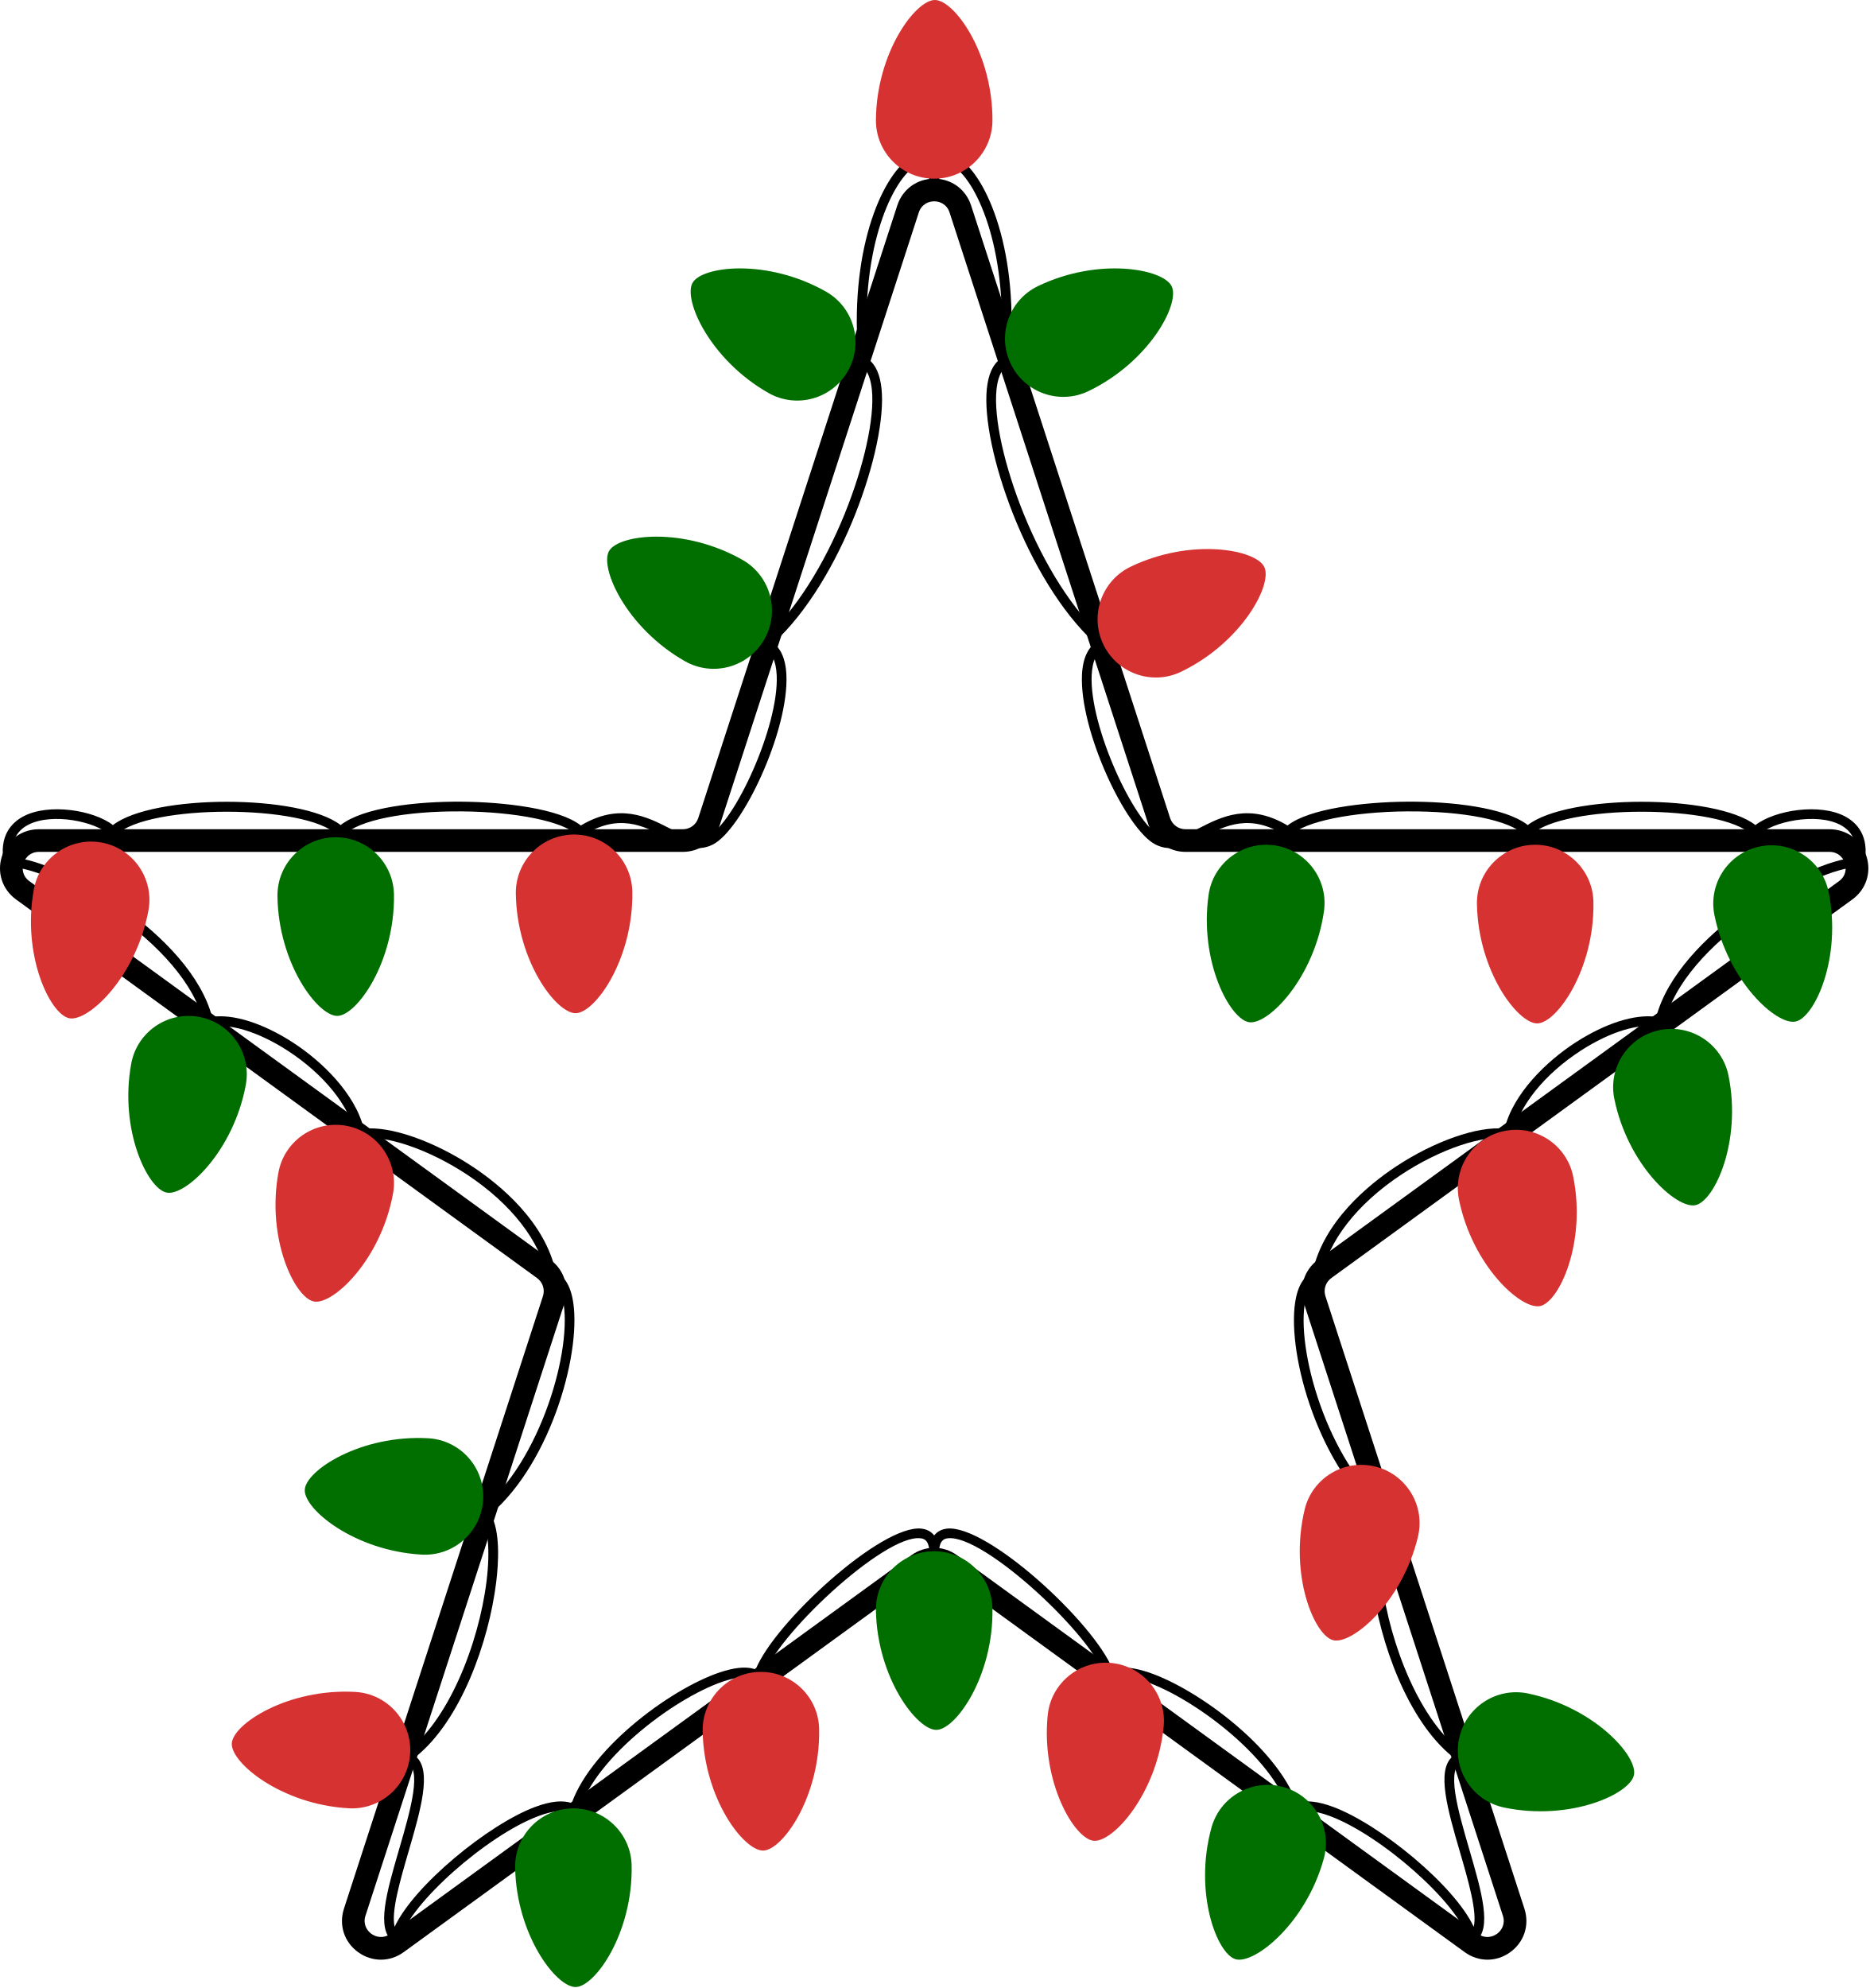
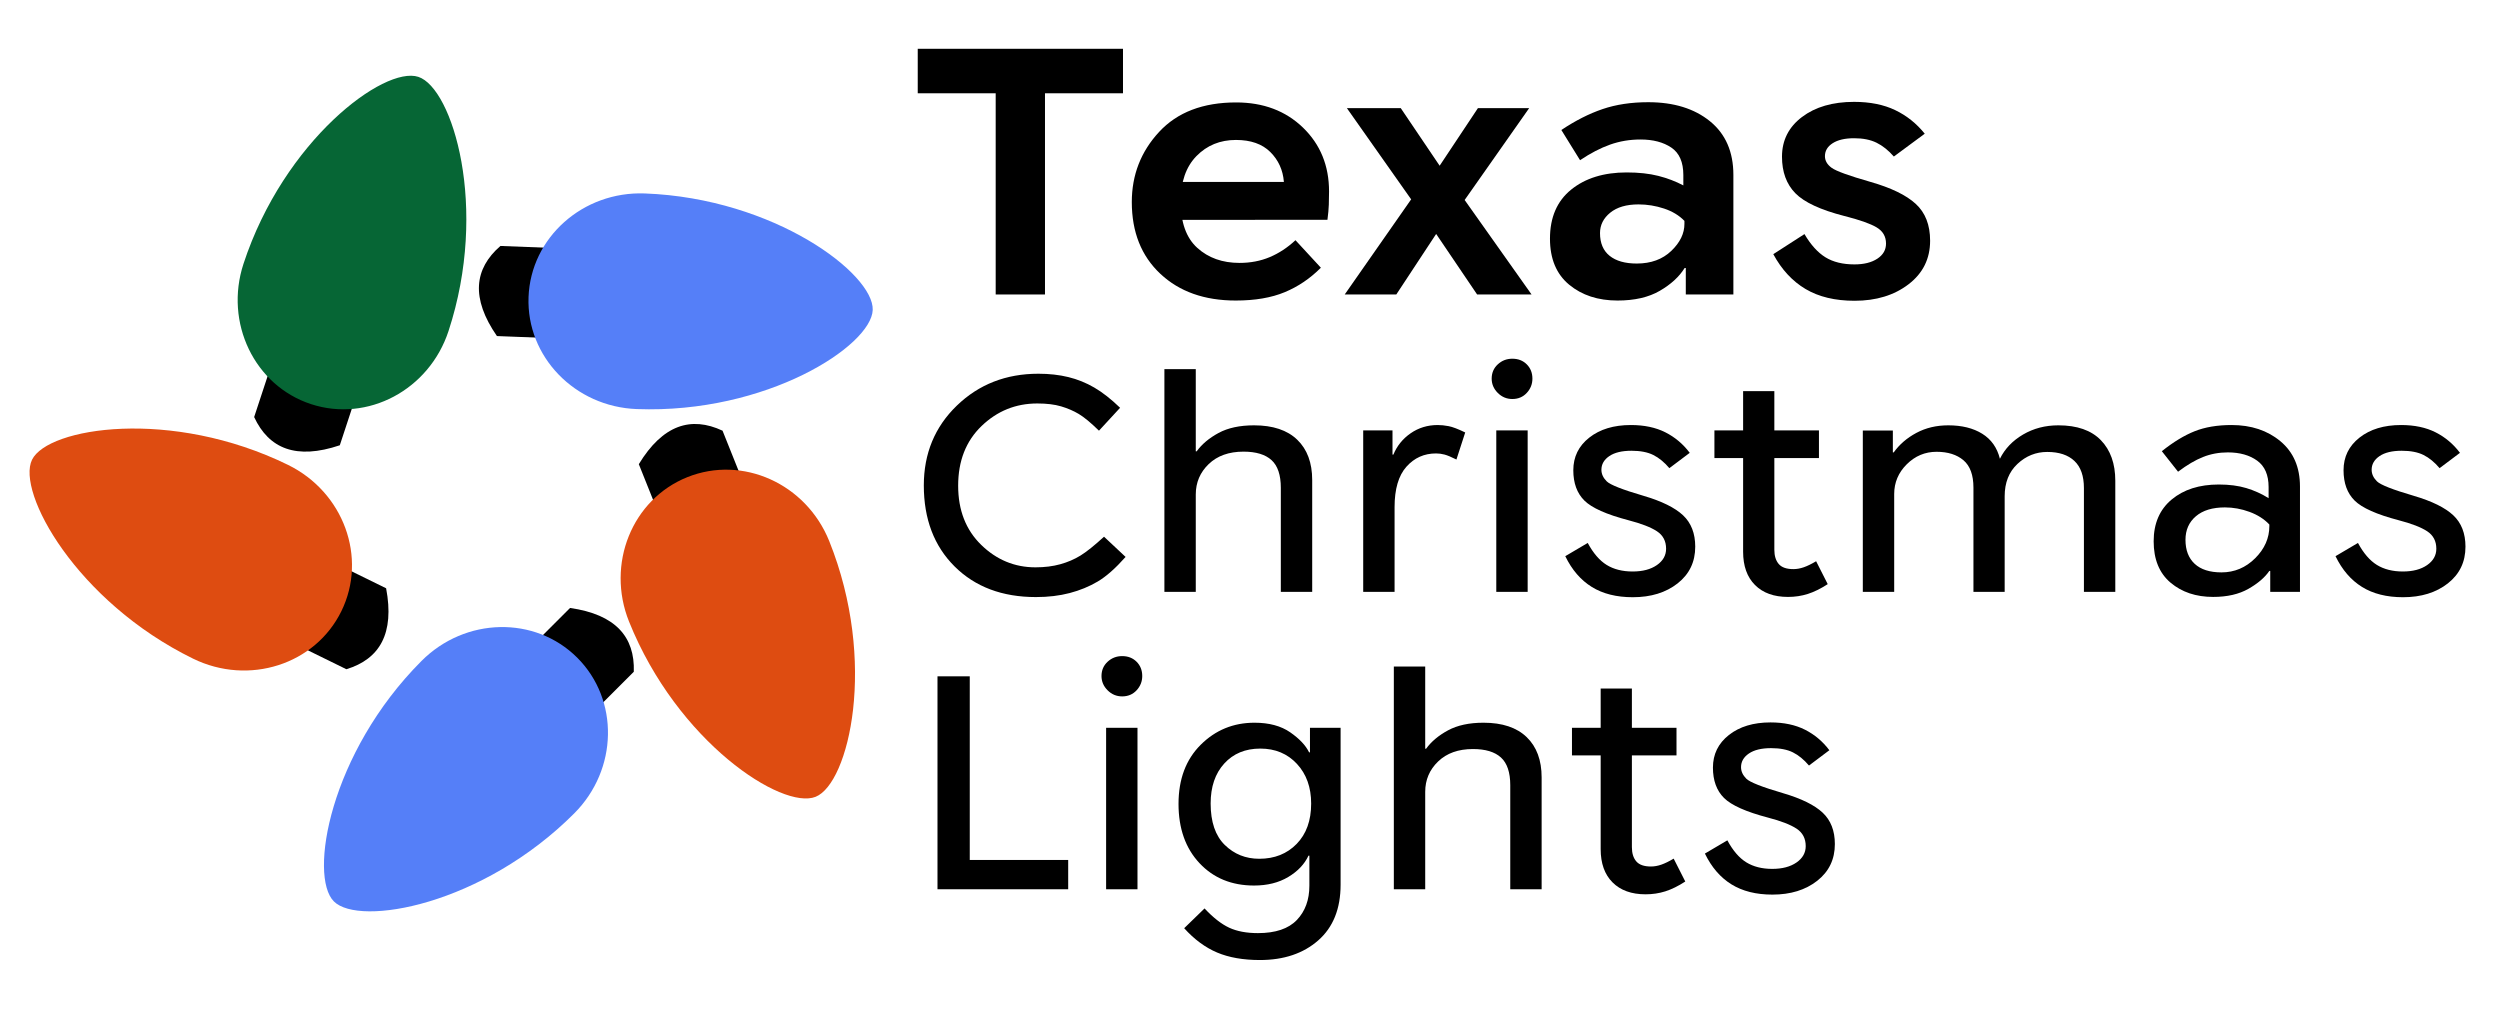
- <svg xmlns="http://www.w3.org/2000/svg" width="100%" height="100%" viewBox="0 0 1156 1229" version="1.1" xml:space="preserve" style="fill-rule:evenodd;clip-rule:evenodd;stroke-linejoin:round;stroke-miterlimit:2;">
-   <g transform="matrix(1,0,0,1,-422.382,-346.5608)">
-     <g transform="matrix(2,0,0,2,192.1259,358.8745)">
-       <path d="M569.451,595.228L568.906,593.107C566.144,582.378 542.206,561.105 526.216,555.169C521.455,553.402 517.912,553.184 515.964,554.54L514.245,555.735L513.666,553.723C508.779,536.754 482.507,517.433 467.858,513.185C463.728,511.989 460.686,512.012 459.29,513.253L457.439,514.896L456.839,512.495C453.795,500.313 419.353,467.992 408.163,469.334C407.348,469.434 405.437,469.67 405.437,473.825L402.437,473.825C402.437,467.9 405.795,466.602 407.797,466.356C420.077,464.851 453.3,495.311 459.132,509.895C461.423,508.99 464.626,509.125 468.693,510.304C483.843,514.697 509.645,533.495 515.997,551.19C518.763,550.213 522.541,550.603 527.26,552.357C541.743,557.733 564.829,576.705 570.735,589.429C571.886,584.875 569.027,575.054 566.453,566.213C562.708,553.351 559.148,541.123 564.147,536.823C550.337,525.677 541.653,501.503 539.355,483.004C538.631,477.179 537.977,467.124 541.081,461.871C521.924,445.458 512.521,410.32 515.796,394.957C516.841,390.055 518.991,387.997 520.887,387.165C524.252,371.39 538.32,359.991 546.504,354.55C558.57,346.529 572.109,341.836 580.275,342.735C582.98,331.805 593.271,321.849 602.278,316.035C611.465,310.104 620.615,307.231 627.175,308.149C633.927,282.769 673.699,259.919 688.776,258.898C689.371,254.179 687.803,250.797 684.106,248.836C676.649,244.881 662.939,247.88 658.891,251.928L657.83,252.989L656.77,251.928C647.201,242.358 598.073,242.359 588.501,251.928L587.441,252.989L586.38,251.928C581.821,247.369 567.519,244.507 550.029,244.647C533.205,244.778 518.554,247.772 514.396,251.928L513.544,252.781L512.529,252.131C501.605,245.149 493.97,249.048 487.235,252.487C482.217,255.048 477.477,257.467 472.385,254.904C463.281,250.324 448.856,219.786 449.624,202.492C449.866,197.051 451.656,194.148 453.607,192.606C432.569,173.324 418.397,131.866 420.21,114.045C420.664,109.586 422.046,106.507 424.323,104.875C427.255,72.716 417.586,50.375 410.057,45.357C409.377,44.904 408.104,44.217 407.219,44.69C406.106,45.286 405.442,47.559 405.442,50.772L402.441,50.772C402.441,45.046 404.269,42.866 405.803,42.045C406.775,41.525 408.834,40.937 411.721,42.861C420.152,48.48 430.54,71.75 427.241,105.892L427.164,106.681L426.468,107.063C424.252,108.277 423.465,111.695 423.195,114.348C421.441,131.584 436.256,173.983 457.122,191.709L459.027,193.326L456.704,194.246C454.198,195.239 452.824,198.059 452.621,202.625C451.923,218.337 465.678,248.172 473.733,252.225C477.469,254.104 481.177,252.212 485.87,249.816C492.773,246.294 501.316,241.934 513.179,249.007C519.82,243.754 536.903,241.749 550.005,241.647C563.765,241.532 580.474,243.407 587.444,248.875C599.805,239.274 645.481,239.276 657.832,248.879C663.852,244.231 677.717,242.051 685.511,246.186C689.156,248.119 693.159,252.197 691.532,260.649L691.291,261.898L690.021,261.865C689.93,261.863 689.837,261.862 689.743,261.862C676.328,261.862 635.113,285.446 629.764,310.207L629.438,311.716L627.939,311.346C622.2,309.928 612.991,312.69 603.906,318.555C592.584,325.864 584.541,335.885 582.916,344.71L582.636,346.231L581.124,345.904C574.037,344.379 560.18,349.061 548.165,357.048C534.659,366.027 525.73,377.516 523.664,388.57L523.491,389.503L522.573,389.745C520.297,390.343 519.228,393.25 518.729,395.583C515.533,410.581 525.603,445.602 544.048,460.435L545.263,461.412L544.24,462.588C541.866,465.318 541.135,473 542.332,482.634C544.728,501.923 554.233,526.376 567.764,535.79L570.325,537.571L567.334,538.459C561.962,540.055 565.878,553.506 569.333,565.375C573.203,578.666 576.545,590.144 571.232,593.952L569.451,595.228Z" style="fill-rule:nonzero;" />
-     </g>
-     <g transform="matrix(2,0,0,2,192.1259,358.8745)">
-       <path d="M238.423,595.228L236.642,593.952C231.329,590.144 234.671,578.666 238.54,565.376C241.996,553.506 245.912,540.055 240.539,538.459L237.55,537.571L240.11,535.79C253.64,526.376 263.145,501.923 265.542,482.635C266.739,473 266.008,465.318 263.635,462.588L262.612,461.412L263.826,460.435C282.271,445.602 292.342,410.581 289.144,395.583C288.647,393.25 287.576,390.343 285.302,389.745L284.383,389.503L284.209,388.57C282.144,377.516 273.214,366.027 259.709,357.048C247.695,349.062 233.832,344.378 226.749,345.904L225.238,346.231L224.958,344.71C223.332,335.885 215.29,325.864 203.969,318.555C194.885,312.691 185.677,309.929 179.935,311.346L178.435,311.716L178.109,310.206C172.725,285.274 130.966,261.514 117.853,261.865L116.582,261.898L116.342,260.649C114.716,252.197 118.719,248.118 122.363,246.185C130.16,242.049 144.023,244.231 150.041,248.879C162.394,239.275 208.069,239.275 220.43,248.875C227.399,243.407 244.048,241.536 257.868,241.647C270.971,241.749 288.054,243.754 294.695,249.007C306.559,241.933 315.104,246.293 322.003,249.816C326.698,252.212 330.407,254.101 334.14,252.225C342.196,248.172 355.951,218.337 355.253,202.625C355.05,198.059 353.677,195.239 351.17,194.246L348.848,193.326L350.752,191.709C371.618,173.983 386.433,131.584 384.679,114.349C384.409,111.695 383.622,108.277 381.406,107.063L380.71,106.681L380.633,105.892C377.334,71.749 387.722,48.479 396.153,42.861C399.038,40.94 401.098,41.525 402.071,42.045C403.605,42.866 405.433,45.046 405.433,50.772L402.433,50.772C402.433,47.559 401.768,45.286 400.655,44.69C399.769,44.215 398.497,44.905 397.817,45.357C390.288,50.375 380.618,72.716 383.551,104.875C385.827,106.507 387.21,109.586 387.663,114.045C389.477,131.866 375.305,173.324 354.268,192.606C356.219,194.148 358.009,197.051 358.25,202.492C359.018,219.787 344.594,250.324 335.489,254.904C330.394,257.469 325.657,255.049 320.639,252.487C313.902,249.048 306.265,245.152 295.345,252.131L294.329,252.781L293.477,251.928C289.32,247.772 274.668,244.778 257.845,244.647C240.321,244.503 226.053,247.369 221.493,251.928L220.433,252.989L219.372,251.928C209.803,242.359 160.675,242.358 151.104,251.928L150.043,252.989L148.983,251.928C144.935,247.88 131.222,244.881 123.768,248.836C120.071,250.797 118.503,254.179 119.098,258.898C134.173,259.916 173.947,282.768 180.699,308.149C187.255,307.222 196.407,310.103 205.595,316.035C214.603,321.849 224.894,331.805 227.599,342.735C235.761,341.836 249.303,346.528 261.368,354.55C269.553,359.991 283.621,371.39 286.987,387.166C288.884,387.997 291.033,390.056 292.078,394.957C295.353,410.32 285.95,445.458 266.793,461.871C269.898,467.124 269.242,477.179 268.519,483.005C266.221,501.503 257.536,525.677 243.727,536.823C248.726,541.123 245.166,553.352 241.421,566.213C238.847,575.054 235.988,584.875 237.139,589.429C243.044,576.705 266.13,557.734 280.613,552.357C285.331,550.605 289.109,550.213 291.877,551.19C298.231,533.496 324.031,514.697 339.18,510.304C343.247,509.127 346.451,508.99 348.742,509.895C354.574,495.309 387.822,464.856 400.076,466.356C402.078,466.602 405.437,467.9 405.437,473.825L402.437,473.825C402.437,469.67 400.526,469.434 399.71,469.334C388.518,467.963 354.079,500.312 351.035,512.495L350.435,514.896L348.584,513.253C347.187,512.012 344.144,511.989 340.016,513.186C325.366,517.434 299.095,536.754 294.208,553.723L293.628,555.735L291.909,554.54C289.962,553.183 286.418,553.402 281.658,555.17C265.667,561.106 241.73,582.379 238.969,593.107L238.423,595.228Z" style="fill-rule:nonzero;" />
-     </g>
-     <g transform="matrix(2,0,0,2,192.1259,358.8745)">
-       <path d="M127.157,257.165C124.476,257.165 122.941,258.951 122.398,260.623C121.854,262.294 122.047,264.642 124.215,266.217L285.278,383.235C289.498,386.302 291.251,391.696 289.638,396.657L228.118,585.997C227.29,588.546 228.514,590.558 229.936,591.591C231.358,592.626 233.649,593.169 235.819,591.591L396.881,474.573C401.101,471.506 406.774,471.505 410.993,474.574L572.056,591.592C574.224,593.167 576.516,592.627 577.938,591.591C579.36,590.558 580.584,588.546 579.755,585.998L518.235,396.657C516.623,391.695 518.375,386.301 522.596,383.235L683.659,266.217C685.827,264.642 686.02,262.294 685.476,260.622C684.933,258.951 683.398,257.165 680.717,257.165L481.633,257.165C476.416,257.165 471.828,253.832 470.216,248.87L408.696,59.53C407.867,56.981 405.695,56.072 403.937,56.073C402.179,56.073 400.006,56.981 399.178,59.53L337.658,248.87C336.045,253.832 331.457,257.165 326.241,257.165L127.157,257.165ZM574.996,599.59C572.54,599.59 570.084,598.812 567.941,597.254L406.878,480.237C405.119,478.957 402.755,478.96 400.995,480.236L239.933,597.254C235.648,600.37 230.108,600.37 225.822,597.254C221.535,594.14 219.824,588.873 221.461,583.834L282.981,394.493C283.653,392.425 282.923,390.176 281.163,388.898L120.101,271.88C115.815,268.766 114.103,263.498 115.74,258.46C117.377,253.42 121.859,250.165 127.157,250.165L326.241,250.165C328.415,250.165 330.328,248.775 331,246.707L392.521,57.367C394.158,52.329 398.638,49.073 403.936,49.073C409.235,49.072 413.716,52.328 415.354,57.367L476.874,246.707C477.546,248.775 479.458,250.165 481.633,250.165L680.717,250.165C686.015,250.165 690.496,253.42 692.134,258.459C693.771,263.498 692.06,268.766 687.774,271.88L526.711,388.899C524.951,390.177 524.219,392.425 524.893,394.493L586.413,583.834C588.05,588.873 586.338,594.14 582.052,597.254C579.909,598.812 577.452,599.59 574.996,599.59Z" style="fill-rule:nonzero;" />
-     </g>
-     <g transform="matrix(0.439158,-0.772898,0.869451,0.494019,-201.0464,1335.185)">
-       <path d="M1189.478,549.353C1202.985,549.353 1230,582.126 1230,623.792C1230,643.673 1211.843,659.814 1189.478,659.814C1167.113,659.814 1148.956,643.673 1148.956,623.792C1148.956,582.126 1175.971,549.353 1189.478,549.353Z" style="fill:rgb(0,111,0);" />
-     </g>
-     <g transform="matrix(0.439158,-0.772898,0.869451,0.494019,-149.4029,1169.355)">
-       <path d="M1189.478,549.353C1202.985,549.353 1230,582.126 1230,623.792C1230,643.673 1211.843,659.814 1189.478,659.814C1167.113,659.814 1148.956,643.673 1148.956,623.792C1148.956,582.126 1175.971,549.353 1189.478,549.353Z" style="fill:rgb(0,111,0);" />
-     </g>
-     <g transform="matrix(0.385811,0.800863,-0.900909,0.434007,1182.873,-667.4491)">
-       <path d="M1189.478,549.353C1202.985,549.353 1230,582.126 1230,623.792C1230,643.673 1211.843,659.814 1189.478,659.814C1167.113,659.814 1148.956,643.673 1148.956,623.792C1148.956,582.126 1175.971,549.353 1189.478,549.353Z" style="fill:rgb(0,111,0);" />
-     </g>
-     <g transform="matrix(0.385811,0.800863,-0.900909,0.434007,1240.125,-493.9566)">
-       <path d="M1189.478,549.353C1202.985,549.353 1230,582.126 1230,623.792C1230,643.673 1211.843,659.814 1189.478,659.814C1167.113,659.814 1148.956,643.673 1148.956,623.792C1148.956,582.126 1175.971,549.353 1189.478,549.353Z" style="fill:rgb(215,50,50);" />
-     </g>
-     <g transform="matrix(-0.879944,-0.126214,0.141981,-0.989869,2163.444,1672.422)">
-       <path d="M1189.478,549.353C1202.985,549.353 1230,582.126 1230,623.792C1230,643.673 1211.843,659.814 1189.478,659.814C1167.113,659.814 1148.956,643.673 1148.956,623.792C1148.956,582.126 1175.971,549.353 1189.478,549.353Z" style="fill:rgb(0,111,0);" />
-     </g>
-     <g transform="matrix(-0.888803,0.016119,-0.018133,-0.999836,2440.129,1509.333)">
-       <path d="M1189.478,549.353C1202.985,549.353 1230,582.126 1230,623.792C1230,643.673 1211.843,659.814 1189.478,659.814C1167.113,659.814 1148.956,643.673 1148.956,623.792C1148.956,582.126 1175.971,549.353 1189.478,549.353Z" style="fill:rgb(215,50,50);" />
-     </g>
-     <g transform="matrix(-0.871131,0.177092,-0.199215,-0.979956,2678.199,1305.795)">
-       <path d="M1189.478,549.353C1202.985,549.353 1230,582.126 1230,623.792C1230,643.673 1211.843,659.814 1189.478,659.814C1167.113,659.814 1148.956,643.673 1148.956,623.792C1148.956,582.126 1175.971,549.353 1189.478,549.353Z" style="fill:rgb(0,111,0);" />
-     </g>
-     <g transform="matrix(-0.871131,0.177092,-0.199215,-0.979956,2616.289,1419.304)">
-       <path d="M1189.478,549.353C1202.985,549.353 1230,582.126 1230,623.792C1230,643.673 1211.843,659.814 1189.478,659.814C1167.113,659.814 1148.956,643.673 1148.956,623.792C1148.956,582.126 1175.971,549.353 1189.478,549.353Z" style="fill:rgb(0,111,0);" />
-     </g>
-     <g transform="matrix(-0.871131,0.177092,-0.199215,-0.979956,2520.258,1481.683)">
-       <path d="M1189.478,549.353C1202.985,549.353 1230,582.126 1230,623.792C1230,643.673 1211.843,659.814 1189.478,659.814C1167.113,659.814 1148.956,643.673 1148.956,623.792C1148.956,582.126 1175.971,549.353 1189.478,549.353Z" style="fill:rgb(215,50,50);" />
-     </g>
-     <g transform="matrix(-0.864545,-0.206866,0.232708,-0.972547,2147.292,2140.896)">
-       <path d="M1189.478,549.353C1202.985,549.353 1230,582.126 1230,623.792C1230,643.673 1211.843,659.814 1189.478,659.814C1167.113,659.814 1148.956,643.673 1148.956,623.792C1148.956,582.126 1175.971,549.353 1189.478,549.353Z" style="fill:rgb(215,50,50);" />
-     </g>
-     <g transform="matrix(-0.18084,0.870361,-0.979089,-0.203431,2185.652,520.3687)">
-       <path d="M1189.478,549.353C1202.985,549.353 1230,582.126 1230,623.792C1230,643.673 1211.843,659.814 1189.478,659.814C1167.113,659.814 1148.956,643.673 1148.956,623.792C1148.956,582.126 1175.971,549.353 1189.478,549.353Z" style="fill:rgb(0,111,0);" />
-     </g>
-     <g transform="matrix(-0.857152,-0.235628,0.265064,-0.964231,2060.388,2367.765)">
-       <path d="M1189.478,549.353C1202.985,549.353 1230,582.126 1230,623.792C1230,643.673 1211.843,659.814 1189.478,659.814C1167.113,659.814 1148.956,643.673 1148.956,623.792C1148.956,582.126 1175.971,549.353 1189.478,549.353Z" style="fill:rgb(0,111,0);" />
-     </g>
-     <g transform="matrix(-0.884466,-0.089162,0.1003,-0.994957,2095.523,2137.179)">
-       <path d="M1189.478,549.353C1202.985,549.353 1230,582.126 1230,623.792C1230,643.673 1211.843,659.814 1189.478,659.814C1167.113,659.814 1148.956,643.673 1148.956,623.792C1148.956,582.126 1175.971,549.353 1189.478,549.353Z" style="fill:rgb(215,50,50);" />
-     </g>
-     <g transform="matrix(-0.888781,0.017291,-0.019451,-0.999811,2069.312,1944.671)">
-       <path d="M1189.478,549.353C1202.985,549.353 1230,582.126 1230,623.792C1230,643.673 1211.843,659.814 1189.478,659.814C1167.113,659.814 1148.956,643.673 1148.956,623.792C1148.956,582.126 1175.971,549.353 1189.478,549.353Z" style="fill:rgb(0,111,0);" />
-     </g>
-     <g transform="matrix(-0.888781,0.017291,-0.019451,-0.999811,1962.172,2019.275)">
-       <path d="M1189.478,549.353C1202.985,549.353 1230,582.126 1230,623.792C1230,643.673 1211.843,659.814 1189.478,659.814C1167.113,659.814 1148.956,643.673 1148.956,623.792C1148.956,582.126 1175.971,549.353 1189.478,549.353Z" style="fill:rgb(215,50,50);" />
-     </g>
-     <g transform="matrix(-0.888781,0.017291,-0.019451,-0.999811,1846.236,2103.644)">
-       <path d="M1189.478,549.353C1202.985,549.353 1230,582.126 1230,623.792C1230,643.673 1211.843,659.814 1189.478,659.814C1167.113,659.814 1148.956,643.673 1148.956,623.792C1148.956,582.126 1175.971,549.353 1189.478,549.353Z" style="fill:rgb(0,111,0);" />
-     </g>
-     <g transform="matrix(0.049496,-0.88757,0.998449,0.055679,-41.67581,2449.506)">
-       <path d="M1189.478,549.353C1202.985,549.353 1230,582.126 1230,623.792C1230,643.673 1211.843,659.814 1189.478,659.814C1167.113,659.814 1148.956,643.673 1148.956,623.792C1148.956,582.126 1175.971,549.353 1189.478,549.353Z" style="fill:rgb(215,50,50);" />
-     </g>
-     <g transform="matrix(0.049496,-0.88757,0.998449,0.055679,3.446441,2292.681)">
-       <path d="M1189.478,549.353C1202.985,549.353 1230,582.126 1230,623.792C1230,643.673 1211.843,659.814 1189.478,659.814C1167.113,659.814 1148.956,643.673 1148.956,623.792C1148.956,582.126 1175.971,549.353 1189.478,549.353Z" style="fill:rgb(0,111,0);" />
-     </g>
-     <g transform="matrix(-0.874366,-0.160357,0.18039,-0.983595,1557.475,1882.253)">
-       <path d="M1189.478,549.353C1202.985,549.353 1230,582.126 1230,623.792C1230,643.673 1211.843,659.814 1189.478,659.814C1167.113,659.814 1148.956,643.673 1148.956,623.792C1148.956,582.126 1175.971,549.353 1189.478,549.353Z" style="fill:rgb(215,50,50);" />
-     </g>
-     <g transform="matrix(-0.874366,-0.160357,0.18039,-0.983595,1466.464,1814.931)">
-       <path d="M1189.478,549.353C1202.985,549.353 1230,582.126 1230,623.792C1230,643.673 1211.843,659.814 1189.478,659.814C1167.113,659.814 1148.956,643.673 1148.956,623.792C1148.956,582.126 1175.971,549.353 1189.478,549.353Z" style="fill:rgb(0,111,0);" />
-     </g>
-     <g transform="matrix(-0.874366,-0.160357,0.18039,-0.983595,1406.259,1707.157)">
-       <path d="M1189.478,549.353C1202.985,549.353 1230,582.126 1230,623.792C1230,643.673 1211.843,659.814 1189.478,659.814C1167.113,659.814 1148.956,643.673 1148.956,623.792C1148.956,582.126 1175.971,549.353 1189.478,549.353Z" style="fill:rgb(215,50,50);" />
-     </g>
-     <g transform="matrix(-0.888868,0.012022,-0.013524,-0.999909,1695.685,1509.606)">
-       <path d="M1189.478,549.353C1202.985,549.353 1230,582.126 1230,623.792C1230,643.673 1211.843,659.814 1189.478,659.814C1167.113,659.814 1148.956,643.673 1148.956,623.792C1148.956,582.126 1175.971,549.353 1189.478,549.353Z" style="fill:rgb(0,111,0);" />
-     </g>
-     <g transform="matrix(-0.888868,0.012022,-0.013524,-0.999909,1843.074,1507.933)">
-       <path d="M1189.478,549.353C1202.985,549.353 1230,582.126 1230,623.792C1230,643.673 1211.843,659.814 1189.478,659.814C1167.113,659.814 1148.956,643.673 1148.956,623.792C1148.956,582.126 1175.971,549.353 1189.478,549.353Z" style="fill:rgb(215,50,50);" />
-     </g>
-     <g transform="matrix(0.88893,0.005893,-0.006629,0.999978,-53.2281,-209.7891)">
-       <path d="M1189.478,549.353C1202.985,549.353 1230,582.126 1230,623.792C1230,643.673 1211.843,659.814 1189.478,659.814C1167.113,659.814 1148.956,643.673 1148.956,623.792C1148.956,582.126 1175.971,549.353 1189.478,549.353Z" style="fill:rgb(215,50,50);" />
+ <svg xmlns="http://www.w3.org/2000/svg" width="100%" height="100%" viewBox="0 0 2107 851" version="1.1" xml:space="preserve" style="fill-rule:evenodd;clip-rule:evenodd;stroke-linejoin:round;stroke-miterlimit:2;">
+   <g transform="matrix(1,0,0,1,-5433,-1506)">
+     <g id="Artboard4" transform="matrix(1.0535,0,0,0.425117,-1046.025,1506)">
+       <rect x="6150" y="0" width="2000" height="2000" style="fill:none;" />
+       <g transform="matrix(2.568808,0,0,4.464614,-11645.19,-2658.041)">
+         <path d="M7237.497,726.12L7237.497,626.266L7252.849,626.266L7252.849,726.12L7237.497,726.12ZM7213.221,636.779L7213.221,617.022L7277.143,617.022L7277.143,636.779L7213.221,636.779Z" style="fill-rule:nonzero;" />
+         <path d="M7312.265,728.812C7302.517,728.812 7294.684,724.85 7288.765,716.927C7282.845,709.003 7279.886,698.388 7279.886,685.081C7279.886,673.044 7282.721,662.662 7288.391,653.934C7294.06,645.207 7302.054,640.843 7312.372,640.843C7320.85,640.843 7327.793,644.572 7333.202,652.03C7338.61,659.487 7341.315,668.939 7341.315,680.384C7341.315,682.415 7341.291,684.375 7341.243,686.263C7341.196,688.15 7341.053,690.38 7340.815,692.953L7287.794,693.004L7287.794,676.142L7327.245,676.142L7327.245,676.041C7326.947,670.827 7325.54,666.433 7323.023,662.861C7320.506,659.288 7316.938,657.502 7312.319,657.502C7307.391,657.502 7303.292,659.889 7300.021,664.663C7296.749,669.438 7295.114,676.159 7295.114,684.828C7295.114,694.122 7296.838,700.992 7300.288,705.436C7303.737,709.88 7308.115,712.102 7313.422,712.102C7316.842,712.102 7319.981,711.247 7322.836,709.537C7325.692,707.828 7328.366,705.322 7330.86,702.021L7338.768,714.235C7335.455,718.993 7331.709,722.612 7327.529,725.092C7323.35,727.572 7318.262,728.812 7312.265,728.812Z" style="fill-rule:nonzero;" />
+         <path d="M7387.426,726.12L7369.348,688.027L7368.886,687.926L7346.872,643.383L7363.649,643.383L7381.21,680.46L7381.78,680.612L7404.382,726.12L7387.426,726.12ZM7346.195,726.12L7368.957,679.647L7370.773,679.647L7387.675,643.383L7403.634,643.383L7381.441,688.433L7379.661,688.433L7362.259,726.12L7346.195,726.12Z" style="fill-rule:nonzero;" />
+         <path d="M7431.151,728.812C7425.083,728.812 7420.061,726.463 7416.083,721.765C7412.105,717.066 7410.117,710.257 7410.117,701.335C7410.117,691.888 7412.319,684.625 7416.724,679.546C7421.129,674.467 7426.888,671.927 7434.001,671.927C7437.753,671.927 7441.033,672.435 7443.841,673.451C7446.649,674.467 7449.252,675.88 7451.651,677.691L7451.651,673.07C7451.651,667.347 7450.404,663.288 7447.91,660.893C7445.417,658.497 7442.217,657.3 7438.311,657.3C7434.998,657.3 7431.846,658.053 7428.854,659.56C7425.861,661.066 7422.739,663.377 7419.485,666.492L7413.661,653.083C7418.006,648.936 7422.281,645.842 7426.484,643.802C7430.688,641.761 7435.431,640.741 7440.716,640.741C7448.658,640.741 7455.064,643.556 7459.933,649.185C7464.801,654.815 7467.235,662.759 7467.235,673.019L7467.235,726.12L7452.417,726.12L7452.417,711.569L7453.735,714.363L7452.061,714.363C7450.362,718.256 7447.777,721.638 7444.304,724.507C7440.831,727.377 7436.447,728.812 7431.151,728.812ZM7437.136,712.382C7441.576,712.382 7445.165,710.511 7447.902,706.769C7450.639,703.027 7452.001,699.015 7451.99,694.732L7451.99,693.437C7450.351,691.015 7448.235,689.191 7445.64,687.964C7443.046,686.736 7440.395,686.123 7437.687,686.123C7433.935,686.123 7430.999,687.35 7428.88,689.805C7426.76,692.26 7425.7,695.282 7425.7,698.871C7425.7,703.307 7426.698,706.668 7428.693,708.953C7430.687,711.239 7433.502,712.382 7437.136,712.382Z" style="fill-rule:nonzero;" />
+         <path d="M7504.975,728.914C7498.908,728.914 7493.82,727.175 7489.712,723.695C7485.603,720.216 7482.255,715.057 7479.667,708.217L7489.373,699.303C7491.332,704.061 7493.508,707.493 7495.901,709.601C7498.294,711.709 7501.307,712.763 7504.94,712.763C7507.897,712.763 7510.275,711.917 7512.073,710.226C7513.872,708.535 7514.772,706.299 7514.772,703.518C7514.772,700.387 7513.798,697.991 7511.851,696.332C7509.903,694.672 7506.555,692.988 7501.805,691.278C7494.396,688.569 7489.305,685.195 7486.533,681.158C7483.76,677.12 7482.374,671.715 7482.374,664.943C7482.374,657.663 7484.452,651.784 7488.608,647.306C7492.764,642.828 7498.172,640.589 7504.833,640.589C7509.785,640.589 7514.05,641.812 7517.63,644.259C7521.21,646.705 7524.276,650.197 7526.829,654.734L7517.211,664.867C7515.514,662.108 7513.718,660.063 7511.824,658.734C7509.93,657.405 7507.594,656.74 7504.815,656.74C7502.001,656.74 7499.786,657.472 7498.172,658.937C7496.557,660.402 7495.749,662.323 7495.749,664.7C7495.749,666.707 7496.447,668.435 7497.842,669.882C7499.238,671.33 7503.236,673.399 7509.838,676.091C7516.309,678.716 7521.038,681.979 7524.024,685.882C7527.011,689.784 7528.504,695.24 7528.504,702.249C7528.504,710.257 7526.265,716.703 7521.789,721.587C7517.312,726.472 7511.708,728.914 7504.975,728.914Z" style="fill-rule:nonzero;" />
+         <path d="M7250.028,860.486C7239.532,860.486 7231.089,855.952 7224.698,846.885C7218.308,837.817 7215.113,825.822 7215.113,810.9C7215.113,796.726 7218.539,784.918 7225.393,775.476C7232.246,766.034 7240.713,761.313 7250.792,761.313C7254.173,761.313 7257.283,761.808 7260.124,762.799C7262.964,763.789 7265.657,765.341 7268.204,767.454C7270.751,769.566 7273.429,772.56 7276.239,776.433L7269.663,786.601C7267.101,783.036 7265.001,780.56 7263.365,779.173C7261.729,777.787 7259.9,776.664 7257.878,775.806C7255.856,774.948 7253.378,774.518 7250.445,774.518C7243.746,774.518 7237.965,777.853 7233.103,784.522C7228.241,791.19 7225.81,800.027 7225.81,811.032C7225.81,821.904 7228.202,830.664 7232.987,837.311C7237.772,843.957 7243.407,847.281 7249.89,847.281C7252.73,847.281 7255.306,846.823 7257.617,845.908C7259.929,844.992 7262.028,843.705 7263.915,842.045C7265.802,840.385 7268.243,837.597 7271.237,833.679L7277.952,842.659C7274.803,847.721 7271.909,851.364 7269.269,853.586C7266.63,855.809 7263.72,857.515 7260.54,858.704C7257.361,859.892 7253.857,860.486 7250.028,860.486Z" style="fill-rule:nonzero;" />
+         <path d="M7290.038,858.175L7290.038,759.266L7299.809,759.266L7299.809,795.779L7300.087,795.779C7301.692,792.61 7303.961,789.892 7306.894,787.625C7309.827,785.358 7313.516,784.225 7317.962,784.225C7323.827,784.225 7328.311,786.359 7331.414,790.629C7334.517,794.899 7336.068,800.863 7336.068,808.523L7336.068,858.175L7326.297,858.175L7326.297,811.956C7326.297,806.278 7325.332,802.184 7323.403,799.675C7321.473,797.166 7318.564,795.911 7314.674,795.911C7310.136,795.911 7306.524,797.749 7303.838,801.425C7301.152,805.1 7299.809,809.601 7299.809,814.927L7299.809,858.175L7290.038,858.175Z" style="fill-rule:nonzero;" />
+         <path d="M7351.951,858.175L7351.951,786.469L7361.074,786.469L7361.074,798.552L7360.287,797.232L7361.352,797.232C7362.463,793.358 7364.254,790.2 7366.723,787.757C7369.193,785.314 7372.003,784.092 7375.151,784.092C7376.201,784.092 7377.336,784.258 7378.555,784.588C7379.774,784.918 7381.496,785.853 7383.718,787.394L7380.986,799.411C7379.381,798.266 7378.138,797.529 7377.258,797.199C7376.379,796.869 7375.506,796.704 7374.642,796.704C7370.937,796.704 7367.858,798.674 7365.404,802.613C7362.949,806.553 7361.722,812.528 7361.722,820.54L7361.722,858.175L7351.951,858.175Z" style="fill-rule:nonzero;" />
+         <path d="M7393.397,858.175L7393.397,786.469L7403.168,786.469L7403.168,858.175L7393.397,858.175ZM7398.398,772.538C7396.638,772.538 7395.125,771.635 7393.86,769.83C7392.594,768.026 7391.961,765.913 7391.961,763.492C7391.961,760.939 7392.594,758.826 7393.86,757.153C7395.125,755.48 7396.638,754.644 7398.398,754.644C7400.219,754.644 7401.717,755.48 7402.89,757.153C7404.063,758.826 7404.649,760.939 7404.649,763.492C7404.649,765.913 7404.063,768.026 7402.89,769.83C7401.717,771.635 7400.219,772.538 7398.398,772.538Z" style="fill-rule:nonzero;" />
+         <path d="M7435.907,860.552C7430.844,860.552 7426.591,859.034 7423.149,855.996C7419.707,852.959 7416.952,848.403 7414.883,842.329L7421.876,836.452C7423.605,841.03 7425.573,844.288 7427.78,846.224C7429.987,848.161 7432.681,849.13 7435.861,849.13C7438.979,849.13 7441.495,848.183 7443.409,846.29C7445.323,844.398 7446.28,841.977 7446.28,839.027C7446.28,835.638 7445.331,833.052 7443.432,831.269C7441.533,829.486 7438.562,827.847 7434.518,826.35C7427.695,823.797 7423.134,820.892 7420.834,817.634C7418.534,814.377 7417.384,809.887 7417.384,804.165C7417.384,798.222 7419.043,793.391 7422.362,789.672C7425.681,785.952 7429.995,784.092 7435.305,784.092C7439.473,784.092 7443.054,785.171 7446.048,787.328C7449.043,789.485 7451.574,792.522 7453.643,796.44L7447.299,803.24C7445.724,800.599 7444.057,798.652 7442.297,797.397C7440.538,796.142 7438.269,795.515 7435.49,795.515C7432.526,795.515 7430.227,796.308 7428.59,797.892C7426.954,799.477 7426.136,801.502 7426.136,803.967C7426.136,805.816 7426.684,807.521 7427.78,809.084C7428.876,810.647 7432.696,812.792 7439.241,815.522C7444.921,817.899 7449.027,820.782 7451.559,824.171C7454.09,827.561 7455.356,832.205 7455.356,838.103C7455.356,844.882 7453.527,850.318 7449.869,854.412C7446.21,858.506 7441.556,860.552 7435.907,860.552Z" style="fill-rule:nonzero;" />
+         <path d="M7484.252,860.42C7479.868,860.42 7476.441,858.66 7473.972,855.138C7471.502,851.617 7470.267,846.687 7470.267,840.348L7470.267,769.038L7479.992,769.038L7479.992,839.49C7479.992,842.175 7480.447,844.277 7481.358,845.795C7482.269,847.314 7483.789,848.073 7485.919,848.073C7486.969,848.073 7488.049,847.798 7489.161,847.248C7490.272,846.698 7491.553,845.806 7493.004,844.574L7496.616,854.742C7494.424,856.767 7492.356,858.219 7490.411,859.1C7488.466,859.98 7486.413,860.42 7484.252,860.42ZM7461.33,798.751L7461.33,786.469L7493.884,786.469L7493.884,798.751L7461.33,798.751Z" style="fill-rule:nonzero;" />
+         <path d="M7507.545,858.175L7507.545,786.535L7516.899,786.535L7516.899,798.222L7516.112,796.242L7517.177,796.242C7518.936,792.72 7521.283,789.837 7524.215,787.592C7527.148,785.347 7530.463,784.225 7534.161,784.225C7538.397,784.225 7541.92,785.468 7544.73,787.955C7547.539,790.442 7549.376,794.151 7550.24,799.081C7551.784,794.635 7554.184,791.047 7557.441,788.318C7560.698,785.589 7564.364,784.225 7568.439,784.225C7574.274,784.225 7578.689,786.425 7581.683,790.827C7584.678,795.229 7586.175,801.238 7586.175,808.853L7586.175,858.175L7576.404,858.175L7576.404,812.088C7576.404,806.718 7575.416,802.701 7573.44,800.038C7571.465,797.375 7568.647,796.043 7564.988,796.043C7561.454,796.043 7558.36,797.815 7555.705,801.359C7553.05,804.902 7551.722,809.689 7551.722,815.72L7551.722,858.175L7541.998,858.175L7541.998,811.89C7541.998,806.3 7540.963,802.25 7538.895,799.741C7536.827,797.232 7534.033,795.977 7530.513,795.977C7526.932,795.977 7523.837,797.826 7521.229,801.524C7518.62,805.221 7517.316,809.623 7517.316,814.729L7517.316,858.175L7507.545,858.175Z" style="fill-rule:nonzero;" />
+         <path d="M7616.645,860.42C7611.304,860.42 7606.882,858.307 7603.378,854.082C7599.874,849.856 7598.122,843.737 7598.122,835.726C7598.122,827.803 7599.99,821.618 7603.725,817.172C7607.461,812.726 7612.354,810.503 7618.405,810.503C7621.646,810.503 7624.502,811.032 7626.972,812.088C7629.442,813.145 7631.757,814.641 7633.918,816.578L7633.918,811.626C7633.918,806.256 7632.729,802.349 7630.352,799.906C7627.975,797.463 7624.934,796.242 7621.23,796.242C7618.482,796.242 7615.904,796.924 7613.496,798.288C7611.088,799.653 7608.495,801.832 7605.717,804.825L7600.669,795.713C7604.219,791.664 7607.615,788.714 7610.857,786.866C7614.098,785.017 7617.942,784.092 7622.387,784.092C7628.5,784.092 7633.578,786.502 7637.623,791.322C7641.667,796.142 7643.689,802.844 7643.689,811.428L7643.689,858.175L7634.427,858.175L7634.427,846.29L7635.585,848.866L7634.15,848.866C7632.76,851.771 7630.592,854.423 7627.643,856.822C7624.695,859.221 7621.029,860.42 7616.645,860.42ZM7619.238,849.526C7623.283,849.526 7626.779,847.435 7629.727,843.253C7632.675,839.071 7634.15,834.317 7634.15,828.991L7634.15,828.265C7632.544,825.844 7630.484,823.973 7627.967,822.653C7625.451,821.332 7622.897,820.672 7620.304,820.672C7616.445,820.672 7613.435,821.981 7611.274,824.6C7609.113,827.219 7608.032,830.708 7608.032,835.066C7608.032,839.644 7608.989,843.198 7610.903,845.729C7612.817,848.26 7615.596,849.526 7619.238,849.526Z" style="fill-rule:nonzero;" />
+         <path d="M7675.78,860.552C7670.717,860.552 7666.464,859.034 7663.022,855.996C7659.58,852.959 7656.825,848.403 7654.756,842.329L7661.749,836.452C7663.478,841.03 7665.446,844.288 7667.653,846.224C7669.86,848.161 7672.554,849.13 7675.734,849.13C7678.852,849.13 7681.368,848.183 7683.282,846.29C7685.196,844.398 7686.153,841.977 7686.153,839.027C7686.153,835.638 7685.204,833.052 7683.305,831.269C7681.406,829.486 7678.435,827.847 7674.391,826.35C7667.568,823.797 7663.007,820.892 7660.707,817.634C7658.407,814.377 7657.257,809.887 7657.257,804.165C7657.257,798.222 7658.916,793.391 7662.235,789.672C7665.554,785.952 7669.868,784.092 7675.178,784.092C7679.346,784.092 7682.927,785.171 7685.921,787.328C7688.916,789.485 7691.447,792.522 7693.516,796.44L7687.172,803.24C7685.597,800.599 7683.93,798.652 7682.17,797.397C7680.411,796.142 7678.142,795.515 7675.363,795.515C7672.4,795.515 7670.1,796.308 7668.463,797.892C7666.827,799.477 7666.009,801.502 7666.009,803.967C7666.009,805.816 7666.557,807.521 7667.653,809.084C7668.749,810.647 7672.569,812.792 7679.114,815.522C7684.795,817.899 7688.9,820.782 7691.432,824.171C7693.963,827.561 7695.229,832.205 7695.229,838.103C7695.229,844.882 7693.4,850.318 7689.742,854.412C7686.083,858.506 7681.43,860.552 7675.78,860.552Z" style="fill-rule:nonzero;" />
+         <path d="M7219.373,990.231L7219.373,895.679L7229.422,895.679L7229.422,977.223L7260.077,977.223L7260.077,990.231L7219.373,990.231Z" style="fill-rule:nonzero;" />
+         <path d="M7271.886,990.231L7271.886,918.525L7281.657,918.525L7281.657,990.231L7271.886,990.231ZM7276.887,904.593C7275.127,904.593 7273.614,903.69 7272.349,901.886C7271.083,900.081 7270.45,897.968 7270.45,895.547C7270.45,892.994 7271.083,890.881 7272.349,889.208C7273.614,887.536 7275.127,886.699 7276.887,886.699C7278.708,886.699 7280.206,887.536 7281.379,889.208C7282.552,890.881 7283.138,892.994 7283.138,895.547C7283.138,897.968 7282.552,900.081 7281.379,901.886C7280.206,903.69 7278.708,904.593 7276.887,904.593Z" style="fill-rule:nonzero;" />
+         <path d="M7319.768,1021.66C7314.581,1021.66 7310.143,1020.548 7306.454,1018.325C7302.765,1016.102 7299.346,1012.504 7296.197,1007.53L7302.541,998.748C7305.227,1002.842 7307.782,1005.692 7310.205,1007.299C7312.629,1008.905 7315.615,1009.709 7319.166,1009.709C7324.63,1009.709 7328.666,1007.772 7331.275,1003.898C7333.884,1000.025 7335.188,994.941 7335.188,988.646L7335.188,975.308L7334.91,975.308C7333.675,979.094 7331.576,982.252 7328.612,984.783C7325.649,987.314 7322.098,988.58 7317.962,988.58C7310.985,988.58 7305.32,985.267 7300.967,978.643C7296.614,972.018 7294.437,963.247 7294.437,952.331C7294.437,941.37 7296.737,932.621 7301.337,926.085C7305.937,919.548 7311.525,916.28 7318.101,916.28C7322.639,916.28 7326.343,917.699 7329.214,920.538C7332.085,923.378 7334.046,926.338 7335.095,929.419L7337.226,929.419L7335.373,932.721L7335.373,918.525L7344.913,918.525L7344.913,988.184C7344.913,998.88 7342.59,1007.134 7337.943,1012.944C7333.297,1018.754 7327.239,1021.66 7319.768,1021.66ZM7319.582,976.695C7324.337,976.695 7328.219,974.494 7331.229,970.092C7334.239,965.69 7335.744,959.726 7335.744,952.199C7335.744,944.98 7334.27,939.103 7331.321,934.569C7328.373,930.035 7324.568,927.768 7319.907,927.768C7315.245,927.768 7311.502,929.98 7308.677,934.404C7305.852,938.828 7304.44,944.738 7304.44,952.133C7304.44,960.32 7305.906,966.461 7308.839,970.554C7311.772,974.648 7315.353,976.695 7319.582,976.695Z" style="fill-rule:nonzero;" />
+         <path d="M7361.491,990.231L7361.491,891.321L7371.262,891.321L7371.262,927.834L7371.539,927.834C7373.145,924.665 7375.414,921.947 7378.347,919.68C7381.279,917.413 7384.969,916.28 7389.414,916.28C7395.28,916.28 7399.764,918.415 7402.867,922.684C7405.969,926.954 7407.52,932.919 7407.52,940.578L7407.52,990.231L7397.75,990.231L7397.75,944.011C7397.75,938.333 7396.785,934.239 7394.855,931.73C7392.926,929.221 7390.016,927.967 7386.126,927.967C7381.588,927.967 7377.976,929.804 7375.29,933.48C7372.605,937.155 7371.262,941.656 7371.262,946.982L7371.262,990.231L7361.491,990.231Z" style="fill-rule:nonzero;" />
+         <path d="M7439.889,992.475C7435.506,992.475 7432.079,990.715 7429.609,987.193C7427.139,983.672 7425.905,978.742 7425.905,972.403L7425.905,901.093L7435.629,901.093L7435.629,971.545C7435.629,974.23 7436.084,976.332 7436.995,977.85C7437.906,979.369 7439.426,980.128 7441.556,980.128C7442.606,980.128 7443.687,979.853 7444.798,979.303C7445.909,978.753 7447.191,977.861 7448.642,976.629L7452.254,986.797C7450.062,988.822 7447.993,990.275 7446.048,991.155C7444.103,992.035 7442.05,992.475 7439.889,992.475ZM7416.967,930.806L7416.967,918.525L7449.521,918.525L7449.521,930.806L7416.967,930.806Z" style="fill-rule:nonzero;" />
+         <path d="M7479.39,992.608C7474.327,992.608 7470.074,991.089 7466.632,988.052C7463.19,985.014 7460.435,980.458 7458.366,974.384L7465.359,968.507C7467.087,973.085 7469.055,976.343 7471.263,978.28C7473.47,980.216 7476.164,981.185 7479.343,981.185C7482.461,981.185 7484.977,980.238 7486.892,978.346C7488.806,976.453 7489.763,974.032 7489.763,971.083C7489.763,967.693 7488.813,965.107 7486.915,963.324C7485.016,961.542 7482.045,959.902 7478,958.405C7471.178,955.852 7466.617,952.947 7464.317,949.69C7462.017,946.432 7460.867,941.942 7460.867,936.22C7460.867,930.278 7462.526,925.446 7465.845,921.727C7469.163,918.007 7473.478,916.148 7478.788,916.148C7482.955,916.148 7486.537,917.226 7489.531,919.383C7492.526,921.54 7495.057,924.577 7497.126,928.495L7490.781,935.296C7489.207,932.655 7487.54,930.707 7485.78,929.452C7484.02,928.198 7481.751,927.57 7478.973,927.57C7476.009,927.57 7473.709,928.363 7472.073,929.947C7470.437,931.532 7469.619,933.557 7469.619,936.022C7469.619,937.871 7470.167,939.576 7471.263,941.139C7472.359,942.702 7476.179,944.848 7482.724,947.577C7488.404,949.954 7492.51,952.837 7495.042,956.226C7497.573,959.616 7498.839,964.26 7498.839,970.158C7498.839,976.937 7497.01,982.373 7493.351,986.467C7489.693,990.561 7485.039,992.608 7479.39,992.608Z" style="fill-rule:nonzero;" />
+       </g>
+       <g transform="matrix(0.403528,0,0,1,4471.906,-21.54079)">
+         <g transform="matrix(2.234308,0.735628,-0.858398,2.607195,-5196.796,-4890.079)">
+           <path d="M4820,805L4820,862.475C4789.017,882.392 4764.117,880.864 4744,862.475L4744,805L4820,805Z" />
+         </g>
+         <g transform="matrix(5.015499,1.644686,-1.926145,5.873811,80.22426,-5009.215)">
+           <path d="M1189.478,549.353C1202.985,549.353 1230,582.126 1230,623.792C1230,643.673 1211.843,659.814 1189.478,659.814C1167.113,659.814 1148.956,643.673 1148.956,623.792C1148.956,582.126 1175.971,549.353 1189.478,549.353Z" style="fill:rgb(6,102,53);" />
+         </g>
+         <g transform="matrix(-0.090965,2.350533,-2.742817,-0.106147,7947.797,-10550.229)">
+           <path d="M4820,805L4820,862.475C4789.017,882.392 4764.117,880.864 4744,862.475L4744,805L4820,805Z" />
+         </g>
+         <g transform="matrix(-0.197827,5.27457,-6.177217,-0.231681,9517.52,-5510.674)">
+           <path d="M1189.478,549.353C1202.985,549.353 1230,582.126 1230,623.792C1230,643.673 1211.843,659.814 1189.478,659.814C1167.113,659.814 1148.956,643.673 1148.956,623.792C1148.956,582.126 1175.971,549.353 1189.478,549.353Z" style="fill:rgb(85,127,248);" />
+         </g>
+         <g transform="matrix(-2.184038,0.873645,-1.019449,-2.548536,16831.33,-1071.15)">
+           <path d="M4820,805L4820,862.475C4789.017,882.392 4764.117,880.864 4744,862.475L4744,805L4820,805Z" />
+         </g>
+         <g transform="matrix(-4.898394,1.966204,-2.302684,-5.736666,12867.046,2413.903)">
+           <path d="M1189.478,549.353C1202.985,549.353 1230,582.126 1230,623.792C1230,643.673 1211.843,659.814 1189.478,659.814C1167.113,659.814 1148.956,643.673 1148.956,623.792C1148.956,582.126 1175.971,549.353 1189.478,549.353Z" style="fill:rgb(222,76,17);" />
+         </g>
+         <g transform="matrix(-1.663057,-1.663587,1.941226,-1.940607,11630.377,10919.053)">
+           <path d="M4820,805L4820,862.475C4789.017,882.392 4764.117,880.864 4744,862.475L4744,805L4820,805Z" />
+         </g>
+         <g transform="matrix(-3.73616,-3.728449,4.366506,-4.375536,6865.89,8647.314)">
+           <path d="M1189.478,549.353C1202.985,549.353 1230,582.126 1230,623.792C1230,643.673 1211.843,659.814 1189.478,659.814C1167.113,659.814 1148.956,643.673 1148.956,623.792C1148.956,582.126 1175.971,549.353 1189.478,549.353Z" style="fill:rgb(85,127,248);" />
+         </g>
+         <g transform="matrix(1.036479,-2.111632,2.464046,1.209458,-2196.958,10322.757)">
+           <path d="M4820,805L4820,862.475C4789.017,882.392 4764.117,880.864 4744,862.475L4744,805L4820,805Z" />
+         </g>
+         <g transform="matrix(2.320089,-4.741034,5.552377,2.717131,-1587.831,5079.657)">
+           <path d="M1189.478,549.353C1202.985,549.353 1230,582.126 1230,623.792C1230,643.673 1211.843,659.814 1189.478,659.814C1167.113,659.814 1148.956,643.673 1148.956,623.792C1148.956,582.126 1175.971,549.353 1189.478,549.353Z" style="fill:rgb(222,76,17);" />
+         </g>
+       </g>
    </g>
  </g>
</svg>
